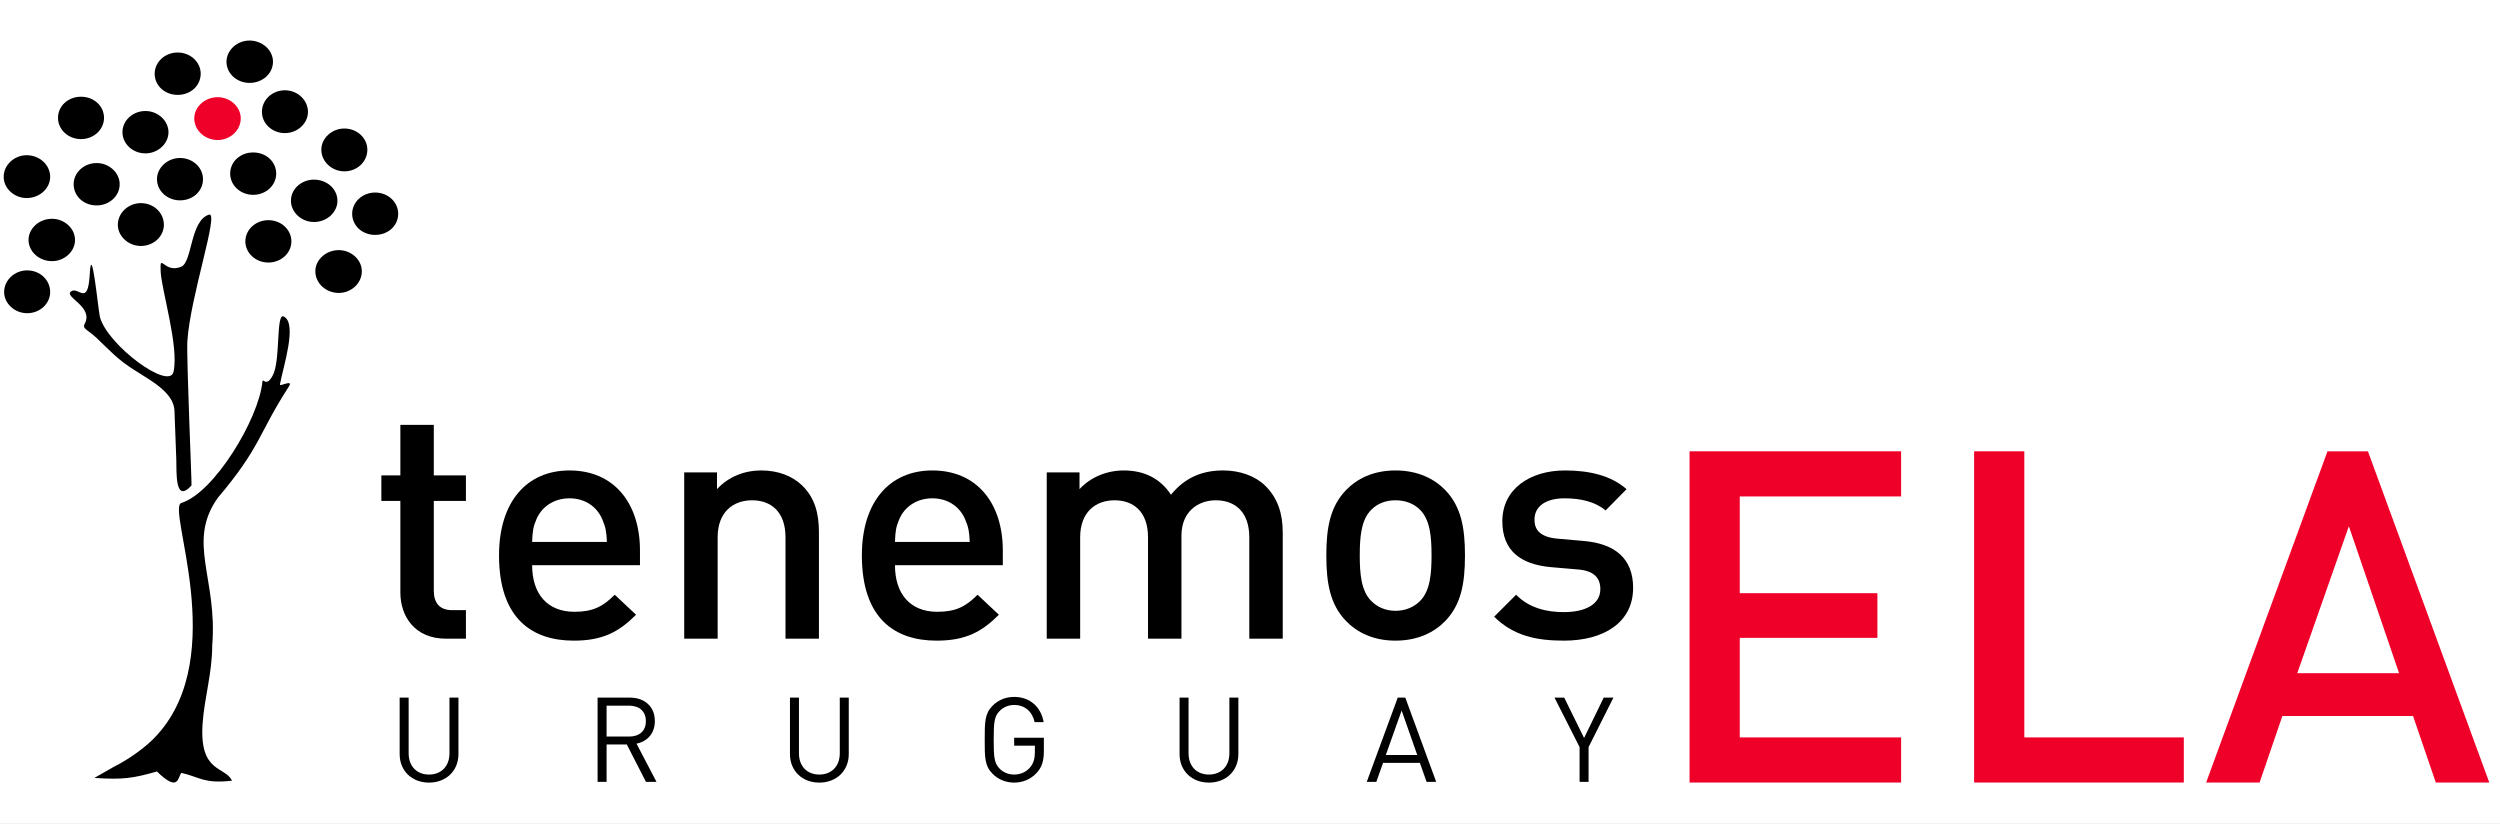
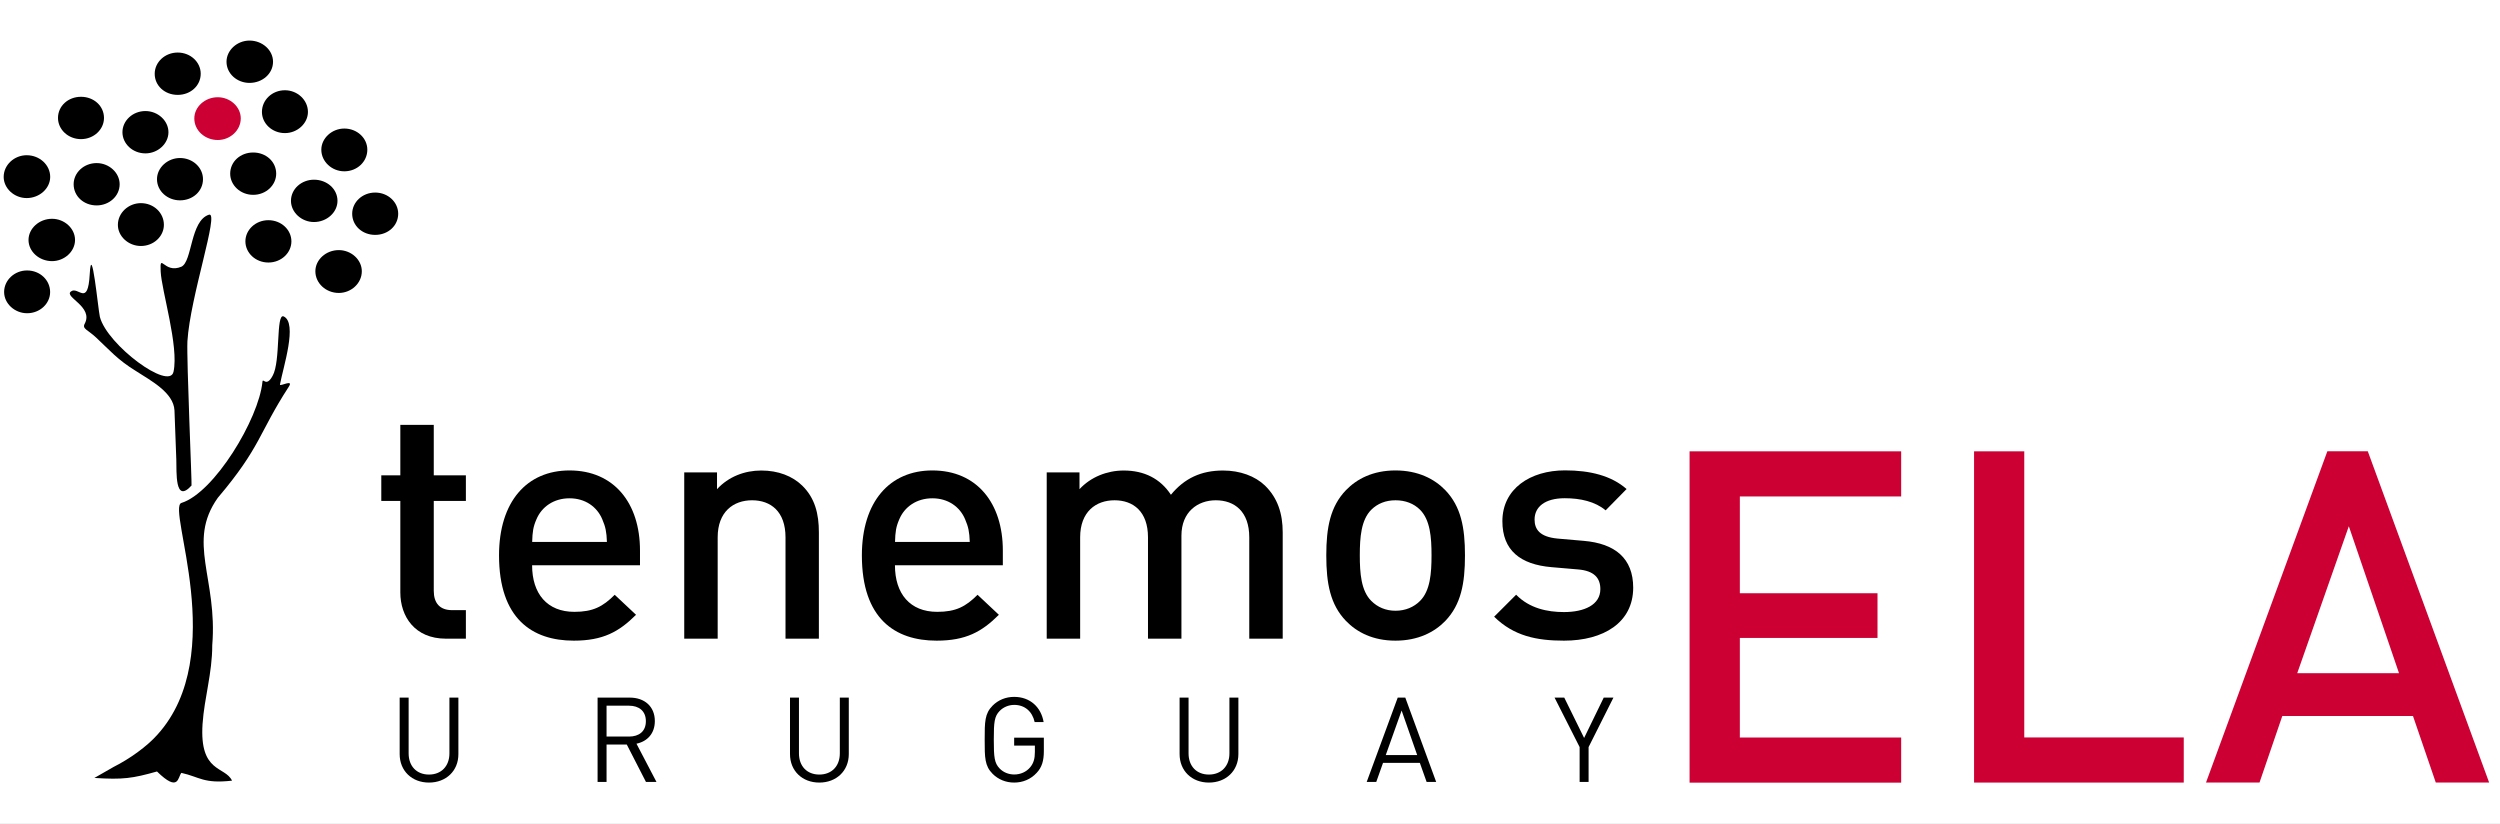
- <svg xmlns="http://www.w3.org/2000/svg" version="1.1" id="Layer_1" x="0px" y="0px" width="3401.57px" height="1120px" viewBox="0 0 3401.57 1120" enable-background="new 0 0 3401.57 1120" xml:space="preserve">
-   <rect fill="#FFFFFF" width="3401.57" height="1120" />
+ <svg xmlns="http://www.w3.org/2000/svg" version="1.1" id="Layer_1" x="0px" y="0px" width="3401.6px" height="1120px" viewBox="0 0 3401.6 1120" enable-background="new 0 0 3401.6 1120" xml:space="preserve">
+   <rect fill="#FFFFFF" width="3401.6" height="1120" />
  <g>
    <g>
-       <path d="M606.743,869.004c-42.369,0-61.992-30.343-61.992-62.914V681.602h-25.867v-34.804h25.867v-68.714h45.49v68.714h43.707    v34.804h-43.707v122.258c0,16.509,8.028,26.325,24.975,26.325h18.731v38.819H606.743L606.743,869.004z" />
-       <path d="M724.034,769.056c0,38.819,20.515,63.36,57.532,63.36c25.421,0,38.8-7.141,54.855-23.202l28.989,27.218    c-23.191,23.202-45.044,35.249-84.737,35.249c-56.64,0-101.684-29.896-101.684-116.011c0-73.178,37.908-115.565,95.886-115.565    c60.654,0,95.887,44.62,95.887,108.872v20.079H724.034L724.034,769.056z M819.475,706.588    c-7.136-16.955-23.19-28.558-44.599-28.558s-37.909,11.603-45.044,28.558c-4.459,10.263-5.352,16.956-5.797,30.787h101.684    C825.271,723.543,823.936,716.851,819.475,706.588z" />
-       <path d="M1068.771,869.004V731.129c0-35.25-20.068-50.42-45.489-50.42s-46.828,15.616-46.828,50.42v137.875h-45.491V642.781h44.6    v22.756c15.608-16.956,37.461-25.434,60.207-25.434c23.191,0,42.369,7.585,55.748,20.525    c17.395,16.955,22.745,38.373,22.745,63.806v144.568L1068.771,869.004L1068.771,869.004z" />
-       <path d="M1217.729,769.056c0,38.819,20.515,63.36,57.531,63.36c25.422,0,38.801-7.141,54.856-23.202l28.989,27.218    c-23.191,23.202-45.045,35.249-84.737,35.249c-56.64,0-101.685-29.896-101.685-116.011c0-73.178,37.909-115.565,95.887-115.565    c60.654,0,95.887,44.62,95.887,108.872v20.079H1217.729L1217.729,769.056z M1313.168,706.588    c-7.136-16.955-23.191-28.558-44.6-28.558c-21.407,0-37.908,11.603-45.043,28.558c-4.459,10.263-5.353,16.956-5.797,30.787    h101.684C1318.966,723.543,1317.628,716.851,1313.168,706.588z" />
-       <path d="M1699.829,869.004V731.129c0-35.25-20.069-50.42-45.49-50.42c-24.528,0-46.828,15.616-46.828,48.188v140.106h-45.491    V731.129c0-35.25-20.068-50.421-45.489-50.421s-46.828,15.617-46.828,50.421v137.875h-45.491V642.781h44.6v22.756    c15.164-16.51,37.461-25.434,60.207-25.434c28.098,0,49.95,11.155,64.223,33.02c18.285-22.311,41.029-33.02,70.911-33.02    c23.19,0,43.707,7.585,57.086,20.525c17.394,16.955,24.083,38.373,24.083,63.806v144.568L1699.829,869.004L1699.829,869.004z" />
-       <path d="M1966.525,844.909c-14.717,15.171-37.017,26.771-67.789,26.771s-52.627-11.602-67.344-26.771    c-21.408-22.31-26.76-50.866-26.76-89.239c0-37.927,5.352-66.482,26.76-88.793c14.717-15.171,36.57-26.771,67.344-26.771    c30.772,0,53.072,11.601,67.789,26.771c21.408,22.311,26.76,50.867,26.76,88.793    C1993.285,794.043,1987.934,822.6,1966.525,844.909z M1932.186,693.648c-8.474-8.479-20.068-12.939-33.448-12.939    s-24.529,4.462-33.003,12.939c-13.825,13.832-15.609,37.48-15.609,62.021s1.784,48.188,15.609,62.021    c8.474,8.478,19.623,13.386,33.003,13.386s24.976-4.908,33.448-13.386c13.825-13.832,15.609-37.479,15.609-62.021    S1946.011,707.48,1932.186,693.648z" />
-       <path d="M2127.966,871.681c-37.017,0-68.235-6.246-94.993-32.572l29.881-29.895c18.284,18.739,42.813,23.647,65.112,23.647    c27.651,0,49.505-9.816,49.505-31.234c0-15.171-8.474-24.986-30.326-26.771l-36.125-3.124    c-42.368-3.569-66.897-22.756-66.897-62.467c0-44.174,37.909-69.161,85.185-69.161c33.895,0,62.883,7.139,83.845,25.434    l-28.543,29.003c-14.271-12.048-34.341-16.51-55.748-16.51c-27.205,0-41.03,12.048-41.03,29.003    c0,13.386,7.136,23.648,31.219,25.88l35.68,3.123c42.367,3.569,67.343,23.648,67.343,63.808    C2222.068,847.141,2181.931,871.681,2127.966,871.681z" />
+       <path d="M606.7,869c-42.4,0-62-30.3-62-62.9V681.6h-25.9v-34.8h25.9v-68.7h45.5v68.7h43.7v34.8h-43.7v122.3c0,16.5,8,26.3,25,26.3    h18.7V869H606.7L606.7,869z" />
+       <path d="M724,769.1c0,38.8,20.5,63.4,57.5,63.4c25.4,0,38.8-7.1,54.9-23.2l29,27.2c-23.2,23.2-45,35.2-84.7,35.2    c-56.6,0-101.7-29.9-101.7-116c0-73.2,37.9-115.6,95.9-115.6c60.7,0,95.9,44.6,95.9,108.9v20.1H724L724,769.1z M819.5,706.6    c-7.1-17-23.2-28.6-44.6-28.6s-37.9,11.6-45,28.6c-4.5,10.3-5.4,17-5.8,30.8h101.7C825.3,723.5,823.9,716.9,819.5,706.6z" />
+       <path d="M1068.8,869V731.1c0-35.2-20.1-50.4-45.5-50.4s-46.8,15.6-46.8,50.4V869H931V642.8h44.6v22.8c15.6-17,37.5-25.4,60.2-25.4    c23.2,0,42.4,7.6,55.7,20.5c17.4,17,22.7,38.4,22.7,63.8V869L1068.8,869L1068.8,869z" />
+       <path d="M1217.7,769.1c0,38.8,20.5,63.4,57.5,63.4c25.4,0,38.8-7.1,54.9-23.2l29,27.2c-23.2,23.2-45,35.2-84.7,35.2    c-56.6,0-101.7-29.9-101.7-116c0-73.2,37.9-115.6,95.9-115.6c60.7,0,95.9,44.6,95.9,108.9v20.1H1217.7L1217.7,769.1z     M1313.2,706.6c-7.1-17-23.2-28.6-44.6-28.6c-21.4,0-37.9,11.6-45,28.6c-4.5,10.3-5.4,17-5.8,30.8h101.7    C1319,723.5,1317.6,716.9,1313.2,706.6z" />
+       <path d="M1699.8,869V731.1c0-35.2-20.1-50.4-45.5-50.4c-24.5,0-46.8,15.6-46.8,48.2V869H1562V731.1c0-35.2-20.1-50.4-45.5-50.4    c-25.4,0-46.8,15.6-46.8,50.4V869h-45.5V642.8h44.6v22.8c15.2-16.5,37.5-25.4,60.2-25.4c28.1,0,49.9,11.2,64.2,33    c18.3-22.3,41-33,70.9-33c23.2,0,43.7,7.6,57.1,20.5c17.4,17,24.1,38.4,24.1,63.8V869L1699.8,869L1699.8,869z" />
+       <path d="M1966.5,844.9c-14.7,15.2-37,26.8-67.8,26.8c-30.8,0-52.6-11.6-67.3-26.8c-21.4-22.3-26.8-50.9-26.8-89.2    c0-37.9,5.4-66.5,26.8-88.8c14.7-15.2,36.6-26.8,67.3-26.8c30.8,0,53.1,11.6,67.8,26.8c21.4,22.3,26.8,50.9,26.8,88.8    C1993.3,794,1987.9,822.6,1966.5,844.9z M1932.2,693.6c-8.5-8.5-20.1-12.9-33.4-12.9c-13.4,0-24.5,4.5-33,12.9    c-13.8,13.8-15.6,37.5-15.6,62s1.8,48.2,15.6,62c8.5,8.5,19.6,13.4,33,13.4c13.4,0,25-4.9,33.4-13.4c13.8-13.8,15.6-37.5,15.6-62    S1946,707.5,1932.2,693.6z" />
+       <path d="M2128,871.7c-37,0-68.2-6.2-95-32.6l29.9-29.9c18.3,18.7,42.8,23.6,65.1,23.6c27.7,0,49.5-9.8,49.5-31.2    c0-15.2-8.5-25-30.3-26.8l-36.1-3.1c-42.4-3.6-66.9-22.8-66.9-62.5c0-44.2,37.9-69.2,85.2-69.2c33.9,0,62.9,7.1,83.8,25.4    l-28.5,29c-14.3-12-34.3-16.5-55.7-16.5c-27.2,0-41,12-41,29c0,13.4,7.1,23.6,31.2,25.9l35.7,3.1c42.4,3.6,67.3,23.6,67.3,63.8    C2222.1,847.1,2181.9,871.7,2128,871.7z" />
    </g>
    <g>
-       <path d="M583.703,1064.838c-23.182,0-39.923-15.945-39.923-38.815v-76.823h12.233v75.857c0,17.395,10.947,28.829,27.688,28.829    c16.742,0,27.85-11.437,27.85-28.829v-75.857h12.235v76.823C623.787,1048.893,606.884,1064.838,583.703,1064.838z" />
-       <path d="M878.939,1063.871l-26.079-50.894h-27.528v50.894h-12.234V949.199h43.947c19.962,0,33.967,12.079,33.967,31.89    c0,16.75-10.142,27.702-24.951,30.762l27.205,52.021H878.939z M855.919,960.15h-30.586v42.036h30.586    c13.361,0,22.859-6.926,22.859-20.938C878.778,967.236,869.281,960.15,855.919,960.15z" />
-       <path d="M1114.773,1064.838c-23.182,0-39.924-15.945-39.924-38.815v-76.823h12.234v75.857c0,17.395,10.947,28.829,27.688,28.829    c16.742,0,27.851-11.437,27.851-28.829v-75.857h12.235v76.823C1154.857,1048.893,1137.954,1064.838,1114.773,1064.838z" />
-       <path d="M1410.493,1051.631c-8.049,8.696-18.834,13.207-30.586,13.207c-11.27,0-21.571-4.188-29.298-11.919    c-10.786-10.79-10.786-22.064-10.786-46.385c0-24.319,0-35.594,10.786-46.385c7.727-7.729,17.869-11.918,29.298-11.918    c21.894,0,36.704,14.173,40.084,34.306h-12.235c-3.219-14.495-13.521-23.354-27.85-23.354c-7.566,0-14.811,3.061-19.801,8.214    c-7.244,7.408-8.049,15.14-8.049,39.137s0.806,31.89,8.049,39.298c4.99,5.153,12.234,8.054,19.801,8.054    c8.371,0,16.42-3.384,21.732-9.824c4.668-5.638,6.438-11.919,6.438-20.776v-8.696h-28.172v-10.791h40.405v18.198    C1420.312,1035.203,1417.576,1044.062,1410.493,1051.631z" />
-       <path d="M1644.877,1064.838c-23.182,0-39.923-15.945-39.923-38.815v-76.823h12.233v75.857c0,17.395,10.947,28.829,27.688,28.829    c16.742,0,27.851-11.437,27.851-28.829v-75.857h12.234v76.823C1684.962,1048.893,1668.059,1064.838,1644.877,1064.838z" />
-       <path d="M1941.08,1063.871l-9.176-25.93h-50.064l-9.177,25.93h-13.039l42.177-114.672h10.303l42.017,114.672H1941.08z     M1907.113,966.754l-21.571,60.558h42.819L1907.113,966.754z" />
-       <path d="M2161.461,1016.521v47.351h-12.234v-47.351l-34.127-67.321h13.199l27.045,54.92l26.723-54.92h13.2L2161.461,1016.521z" />
+       <path d="M583.7,1064.8c-23.2,0-39.9-15.9-39.9-38.8v-76.8H556v75.9c0,17.4,10.9,28.8,27.7,28.8c16.7,0,27.8-11.4,27.8-28.8v-75.9    h12.2v76.8C623.8,1048.9,606.9,1064.8,583.7,1064.8z" />
+       <path d="M878.9,1063.9l-26.1-50.9h-27.5v50.9h-12.2V949.2H857c20,0,34,12.1,34,31.9c0,16.8-10.1,27.7-25,30.8l27.2,52    L878.9,1063.9L878.9,1063.9z M855.9,960.2h-30.6v42h30.6c13.4,0,22.9-6.9,22.9-20.9S869.3,960.2,855.9,960.2z" />
+       <path d="M1114.8,1064.8c-23.2,0-39.9-15.9-39.9-38.8v-76.8h12.2v75.9c0,17.4,10.9,28.8,27.7,28.8s27.9-11.4,27.9-28.8v-75.9h12.2    v76.8C1154.9,1048.9,1138,1064.8,1114.8,1064.8z" />
+       <path d="M1410.5,1051.6c-8,8.7-18.8,13.2-30.6,13.2c-11.3,0-21.6-4.2-29.3-11.9c-10.8-10.8-10.8-22.1-10.8-46.4    c0-24.3,0-35.6,10.8-46.4c7.7-7.7,17.9-11.9,29.3-11.9c21.9,0,36.7,14.2,40.1,34.3h-12.2c-3.2-14.5-13.5-23.4-27.8-23.4    c-7.6,0-14.8,3.1-19.8,8.2c-7.2,7.4-8,15.1-8,39.1s0.8,31.9,8,39.3c5,5.2,12.2,8.1,19.8,8.1c8.4,0,16.4-3.4,21.7-9.8    c4.7-5.6,6.4-11.9,6.4-20.8v-8.7h-28.2v-10.8h40.4v18.2C1420.3,1035.2,1417.6,1044.1,1410.5,1051.6z" />
+       <path d="M1644.9,1064.8c-23.2,0-39.9-15.9-39.9-38.8v-76.8h12.2v75.9c0,17.4,10.9,28.8,27.7,28.8c16.7,0,27.9-11.4,27.9-28.8    v-75.9h12.2v76.8C1685,1048.9,1668.1,1064.8,1644.9,1064.8z" />
+       <path d="M1941.1,1063.9l-9.2-25.9h-50.1l-9.2,25.9h-13l42.2-114.7h10.3l42,114.7H1941.1z M1907.1,966.8l-21.6,60.6h42.8    L1907.1,966.8z" />
+       <path d="M2161.5,1016.5v47.4h-12.2v-47.4l-34.1-67.3h13.2l27,54.9l26.7-54.9h13.2L2161.5,1016.5z" />
    </g>
    <g>
-       <path fill="#EE0029" d="M2298.854,1064.73V614.07h287.854v61.396H2367.18V807.12h187.264v60.764H2367.18v135.451h219.528v61.396    H2298.854L2298.854,1064.73z" />
-       <path fill="#EE0029" d="M2686.029,1064.73V614.07h68.324v389.264h216.998v61.396H2686.029z" />
-       <path fill="#EE0029" d="M3314.239,1064.73l-31-90.512h-177.773l-30.999,90.512h-72.754l165.12-450.66h55.04l165.12,450.66    H3314.239z M3195.936,715.975l-70.225,200.013h138.549L3195.936,715.975z" />
+       <path fill="#CC0033" d="M2298.9,1064.7V614.1h287.9v61.4h-219.5v131.7h187.3v60.8h-187.3v135.5h219.5v61.4H2298.9L2298.9,1064.7z" />
+       <path fill="#CC0033" d="M2686,1064.7V614.1h68.3v389.3h217v61.4H2686z" />
+       <path fill="#CC0033" d="M3314.2,1064.7l-31-90.5h-177.8l-31,90.5h-72.8l165.1-450.7h55l165.1,450.7H3314.2z M3195.9,716l-70.2,200    h138.5L3195.9,716z" />
    </g>
    <g>
-       <path d="M197.925,208.694c16.912,0,31.308-13.163,31.308-28.822c0-15.666-14.396-28.834-31.308-28.834    c-17.548,0-31.325,13.168-31.325,28.834C166.6,195.531,180.377,208.694,197.925,208.694L197.925,208.694z" />
-       <path d="M131.528,279.512c16.91,0,31.307-12.538,31.307-28.833c0-15.672-14.396-28.821-31.307-28.821    c-17.543,0-31.325,13.149-31.325,28.821C100.203,266.974,113.985,279.512,131.528,279.512L131.528,279.512z" />
-       <path d="M339.476,112.802c17.542,0,31.952-12.521,31.952-28.816c0-15.671-14.41-28.823-31.952-28.823    c-16.899,0-31.307,13.152-31.307,28.823C308.169,100.282,322.576,112.802,339.476,112.802L339.476,112.802z" />
-       <path d="M387.713,181.117c16.916,0,31.325-13.163,31.325-28.815c0-16.302-14.409-29.464-31.325-29.464    c-17.542,0-31.325,13.163-31.325,29.464C356.388,167.954,370.17,181.117,387.713,181.117L387.713,181.117z" />
-       <path d="M427.165,302.066c17.543,0,31.957-13.15,31.957-28.822c0-16.298-14.414-28.835-31.957-28.835    c-16.899,0-31.307,12.537-31.307,28.835C395.858,288.916,410.266,302.066,427.165,302.066L427.165,302.066z" />
-       <path d="M365.164,357.213c17.542,0,31.32-13.15,31.32-28.817c0-15.668-13.777-28.833-31.32-28.833    c-17.548,0-31.325,13.165-31.325,28.833S347.616,357.213,365.164,357.213L365.164,357.213z" />
-       <path d="M36.939,426.158c17.543,0,31.325-13.168,31.325-28.833c0-16.302-13.782-29.447-31.325-29.447    c-16.912,0-31.325,13.146-31.325,29.447C5.614,412.99,20.027,426.158,36.939,426.158L36.939,426.158z" />
-       <path d="M191.658,334.666c17.542,0,31.325-13.168,31.325-28.836c0-16.283-13.783-29.451-31.325-29.451    c-16.917,0-31.325,13.168-31.325,29.451C160.333,321.498,174.74,334.666,191.658,334.666L191.658,334.666z" />
-       <path fill="#EE0029" d="M296.263,190.52c16.91,0,31.319-13.163,31.319-29.448c0-15.67-14.409-28.832-31.319-28.832    c-17.548,0-31.944,13.162-31.944,28.832C264.319,177.356,278.715,190.52,296.263,190.52L296.263,190.52z" />
-       <path d="M70.765,355.34c16.918,0,31.327-13.168,31.327-28.821c0-15.664-14.409-28.832-31.327-28.832    c-17.541,0-31.95,13.168-31.95,28.832C38.815,342.172,53.225,355.34,70.765,355.34L70.765,355.34z" />
-       <path d="M460.993,398.584c16.916,0,31.325-13.161,31.325-29.467c0-15.664-14.409-28.813-31.325-28.813    c-17.532,0-31.939,13.149-31.939,28.813C429.054,385.423,443.461,398.584,460.993,398.584L460.993,398.584z" />
-       <path d="M344.499,265.104c17.532,0,31.309-13.168,31.309-28.833c0-16.304-13.777-28.834-31.309-28.834    c-17.542,0-31.325,12.53-31.325,28.834C313.173,251.937,326.956,265.104,344.499,265.104L344.499,265.104z" />
-       <path d="M244.905,272.617c17.523,0,31.307-12.538,31.307-28.833c0-15.661-13.782-28.821-31.307-28.821    c-16.918,0-31.325,13.16-31.325,28.821C213.58,260.08,227.987,272.617,244.905,272.617L244.905,272.617z" />
-       <path d="M241.77,129.104c17.526,0,31.308-12.536,31.308-28.821c0-15.666-13.782-28.834-31.308-28.834    c-17.548,0-31.325,13.168-31.325,28.834C210.445,116.567,224.222,129.104,241.77,129.104L241.77,129.104z" />
-       <path d="M468.52,233.136c17.529,0,31.312-13.168,31.312-29.448c0-15.67-13.783-28.839-31.312-28.839    c-16.912,0-31.319,13.169-31.319,28.839C437.2,219.968,451.607,233.136,468.52,233.136L468.52,233.136z" />
-       <path d="M36.307,269.484c17.548,0,31.957-13.168,31.957-28.822c0-16.297-14.409-29.465-31.957-29.465    C19.396,211.197,5,224.365,5,240.662C5,256.316,19.396,269.484,36.307,269.484L36.307,269.484z" />
-       <path d="M510.475,319.625c17.549,0,31.324-12.534,31.324-28.832c0-15.672-13.775-28.821-31.324-28.821    c-17.524,0-31.307,13.149-31.307,28.821C479.168,307.091,492.95,319.625,510.475,319.625L510.475,319.625z" />
-       <path d="M110.23,189.275c17.532,0,31.314-13.163,31.314-28.834c0-16.297-13.782-28.834-31.314-28.834    c-17.542,0-31.317,12.538-31.317,28.834C78.913,176.112,92.688,189.275,110.23,189.275L110.23,189.275z" />
-       <path d="M128.395,1058.478c38.833,2.504,51.982,0.634,85.186-8.771c30.061,29.447,28.19,7.527,33.196,1.892    c25.057,5.637,30.068,15.02,68.901,10.646c-9.402-20.051-44.477-10.033-40.079-77.086c2.503-36.349,13.152-68.931,13.152-107.167    c7.513-90.869-35.075-140.38,7.513-200.537c58.884-69.562,55.118-87.105,96.46-151.03c7.515-11.273-11.906,0-11.906-3.134    c4.392-23.812,24.425-83.979,5.024-92.754c-10.661-4.379-3.765,61.418-15.041,80.851c-8.771,16.283-13.15,1.877-13.783,8.144    c-5.004,50.757-65.767,151.023-110.242,164.818c-20.678,6.267,65.768,206.174-32.565,315.217    c-14.413,16.299-38.208,33.224-59.515,43.874L128.395,1058.478z" />
-       <path d="M236.133,505.75c7.508-34.473-16.285-110.301-17.548-136.634c-1.247-26.944,4.398,3.769,28.191-6.26    c15.029-6.891,11.906-62.668,37.576-70.808c14.414-4.392-25.67,111.543-29.431,172.33c-1.246,25.702,6.269,194.9,5.637,196.157    c-23.185,25.688-20.051-19.432-20.676-35.104l-2.509-67.052c-1.241-24.44-32.565-40.729-51.985-53.267    c-25.67-15.665-36.331-28.833-54.493-45.743c-11.273-10.661-19.419-11.906-15.653-18.805c12.52-23.182-28.191-36.35-18.805-43.874    c10.035-8.14,23.185,21.938,25.688-23.812c2.503-45.75,11.273,47.008,13.783,58.28    C145.935,469.392,230.491,532.069,236.133,505.75L236.133,505.75z" />
+       <path d="M197.9,208.7c16.9,0,31.3-13.2,31.3-28.8c0-15.7-14.4-28.8-31.3-28.8c-17.5,0-31.3,13.2-31.3,28.8    C166.6,195.5,180.4,208.7,197.9,208.7L197.9,208.7z" />
+       <path d="M131.5,279.5c16.9,0,31.3-12.5,31.3-28.8c0-15.7-14.4-28.8-31.3-28.8c-17.5,0-31.3,13.1-31.3,28.8    C100.2,267,114,279.5,131.5,279.5L131.5,279.5z" />
+       <path d="M339.5,112.8c17.5,0,32-12.5,32-28.8c0-15.7-14.4-28.8-32-28.8c-16.9,0-31.3,13.2-31.3,28.8    C308.2,100.3,322.6,112.8,339.5,112.8L339.5,112.8z" />
+       <path d="M387.7,181.1c16.9,0,31.3-13.2,31.3-28.8c0-16.3-14.4-29.5-31.3-29.5c-17.5,0-31.3,13.2-31.3,29.5    C356.4,168,370.2,181.1,387.7,181.1L387.7,181.1z" />
+       <path d="M427.2,302.1c17.5,0,32-13.2,32-28.8c0-16.3-14.4-28.8-32-28.8c-16.9,0-31.3,12.5-31.3,28.8    C395.9,288.9,410.3,302.1,427.2,302.1L427.2,302.1z" />
+       <path d="M365.2,357.2c17.5,0,31.3-13.2,31.3-28.8c0-15.7-13.8-28.8-31.3-28.8c-17.5,0-31.3,13.2-31.3,28.8    S347.6,357.2,365.2,357.2L365.2,357.2z" />
+       <path d="M36.9,426.2c17.5,0,31.3-13.2,31.3-28.8c0-16.3-13.8-29.4-31.3-29.4C20,367.9,5.6,381,5.6,397.3    C5.6,413,20,426.2,36.9,426.2L36.9,426.2z" />
+       <path d="M191.7,334.7c17.5,0,31.3-13.2,31.3-28.8c0-16.3-13.8-29.5-31.3-29.5c-16.9,0-31.3,13.2-31.3,29.5    C160.3,321.5,174.7,334.7,191.7,334.7L191.7,334.7z" />
+       <path fill="#CC0033" d="M296.3,190.5c16.9,0,31.3-13.2,31.3-29.4c0-15.7-14.4-28.8-31.3-28.8c-17.5,0-31.9,13.2-31.9,28.8    C264.3,177.4,278.7,190.5,296.3,190.5L296.3,190.5z" />
+       <path d="M70.8,355.3c16.9,0,31.3-13.2,31.3-28.8c0-15.7-14.4-28.8-31.3-28.8c-17.5,0-32,13.2-32,28.8    C38.8,342.2,53.2,355.3,70.8,355.3L70.8,355.3z" />
+       <path d="M461,398.6c16.9,0,31.3-13.2,31.3-29.5c0-15.7-14.4-28.8-31.3-28.8c-17.5,0-31.9,13.1-31.9,28.8    C429.1,385.4,443.5,398.6,461,398.6L461,398.6z" />
+       <path d="M344.5,265.1c17.5,0,31.3-13.2,31.3-28.8c0-16.3-13.8-28.8-31.3-28.8c-17.5,0-31.3,12.5-31.3,28.8    C313.2,251.9,327,265.1,344.5,265.1L344.5,265.1z" />
+       <path d="M244.9,272.6c17.5,0,31.3-12.5,31.3-28.8c0-15.7-13.8-28.8-31.3-28.8c-16.9,0-31.3,13.2-31.3,28.8    C213.6,260.1,228,272.6,244.9,272.6L244.9,272.6z" />
+       <path d="M241.8,129.1c17.5,0,31.3-12.5,31.3-28.8c0-15.7-13.8-28.8-31.3-28.8c-17.5,0-31.3,13.2-31.3,28.8    C210.4,116.6,224.2,129.1,241.8,129.1L241.8,129.1z" />
+       <path d="M468.5,233.1c17.5,0,31.3-13.2,31.3-29.4c0-15.7-13.8-28.8-31.3-28.8c-16.9,0-31.3,13.2-31.3,28.8    C437.2,220,451.6,233.1,468.5,233.1L468.5,233.1z" />
+       <path d="M36.3,269.5c17.5,0,32-13.2,32-28.8c0-16.3-14.4-29.5-32-29.5C19.4,211.2,5,224.4,5,240.7C5,256.3,19.4,269.5,36.3,269.5    L36.3,269.5z" />
+       <path d="M510.5,319.6c17.5,0,31.3-12.5,31.3-28.8c0-15.7-13.8-28.8-31.3-28.8c-17.5,0-31.3,13.1-31.3,28.8    C479.2,307.1,493,319.6,510.5,319.6L510.5,319.6z" />
+       <path d="M110.2,189.3c17.5,0,31.3-13.2,31.3-28.8c0-16.3-13.8-28.8-31.3-28.8c-17.5,0-31.3,12.5-31.3,28.8    C78.9,176.1,92.7,189.3,110.2,189.3L110.2,189.3z" />
+       <path d="M128.4,1058.5c38.8,2.5,52,0.6,85.2-8.8c30.1,29.4,28.2,7.5,33.2,1.9c25.1,5.6,30.1,15,68.9,10.6    c-9.4-20.1-44.5-10-40.1-77.1c2.5-36.3,13.2-68.9,13.2-107.2c7.5-90.9-35.1-140.4,7.5-200.5c58.9-69.6,55.1-87.1,96.5-151    c7.5-11.3-11.9,0-11.9-3.1c4.4-23.8,24.4-84,5-92.8c-10.7-4.4-3.8,61.4-15,80.9c-8.8,16.3-13.1,1.9-13.8,8.1    c-5,50.8-65.8,151-110.2,164.8c-20.7,6.3,65.8,206.2-32.6,315.2c-14.4,16.3-38.2,33.2-59.5,43.9L128.4,1058.5z" />
+       <path d="M236.1,505.8c7.5-34.5-16.3-110.3-17.5-136.6c-1.2-26.9,4.4,3.8,28.2-6.3c15-6.9,11.9-62.7,37.6-70.8    c14.4-4.4-25.7,111.5-29.4,172.3c-1.2,25.7,6.3,194.9,5.6,196.2c-23.2,25.7-20.1-19.4-20.7-35.1l-2.5-67.1    c-1.2-24.4-32.6-40.7-52-53.3c-25.7-15.7-36.3-28.8-54.5-45.7c-11.3-10.7-19.4-11.9-15.7-18.8c12.5-23.2-28.2-36.4-18.8-43.9    c10-8.1,23.2,21.9,25.7-23.8s11.3,47,13.8,58.3C145.9,469.4,230.5,532.1,236.1,505.8L236.1,505.8z" />
    </g>
  </g>
</svg>
